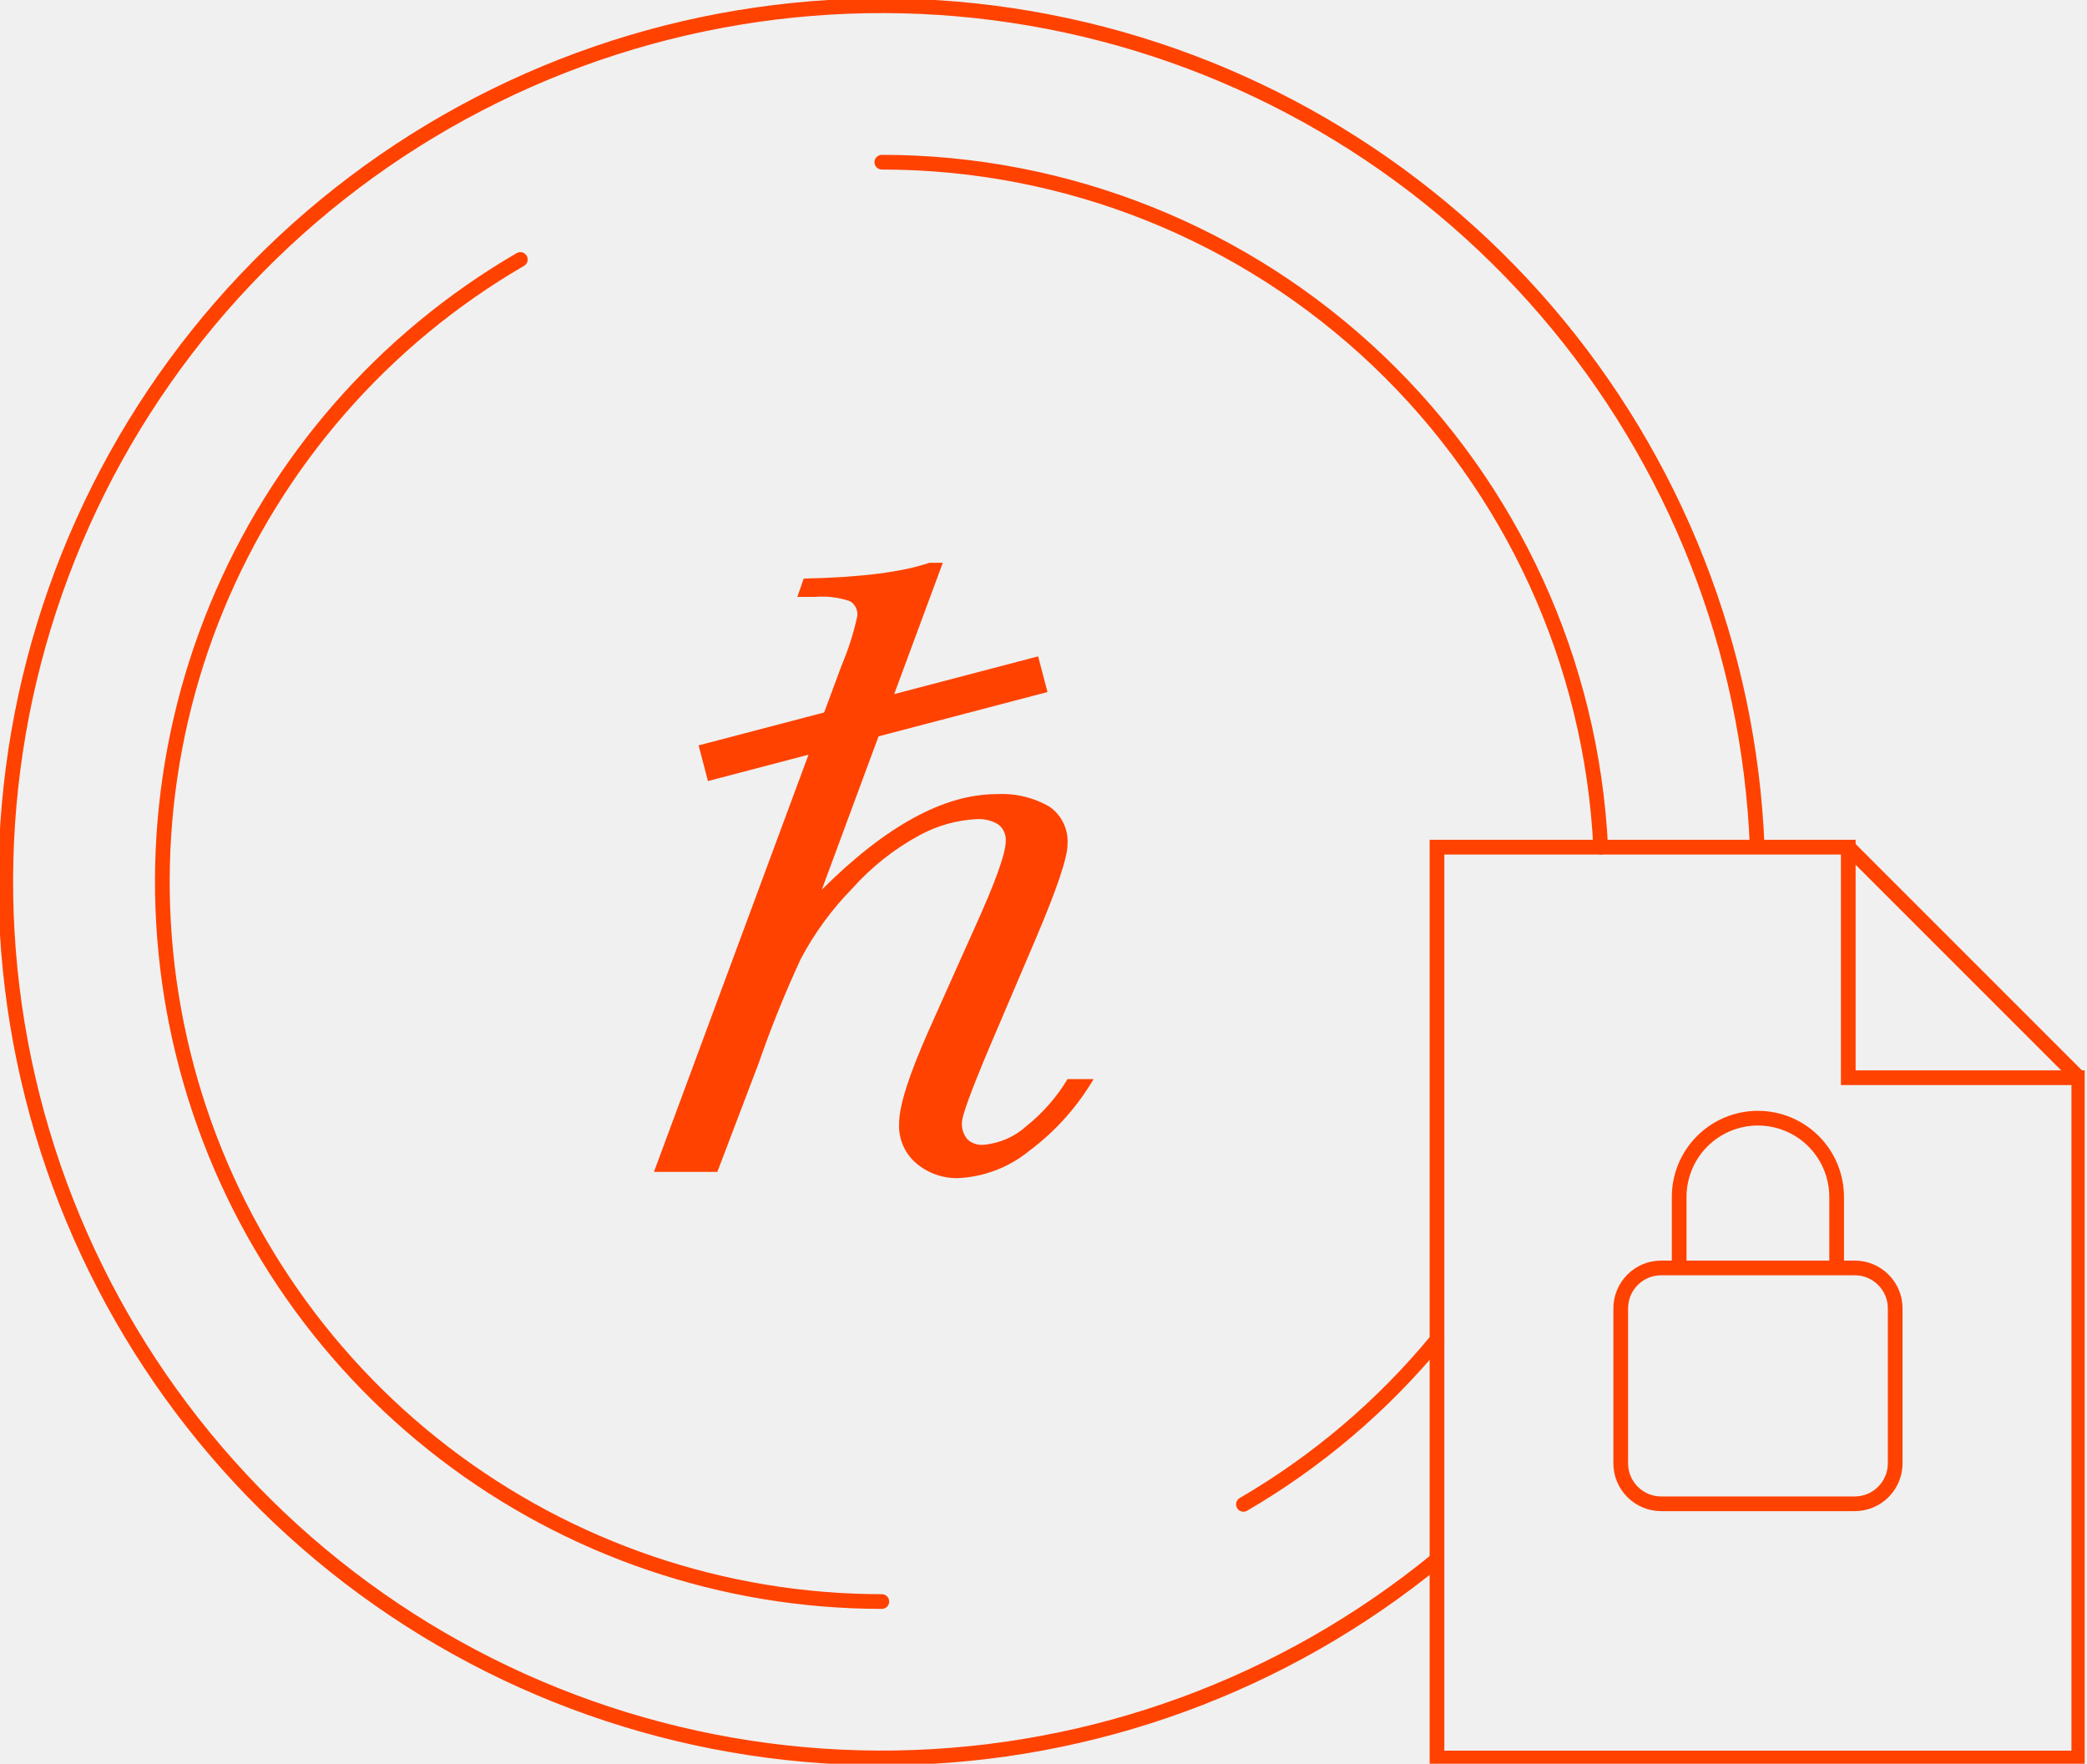
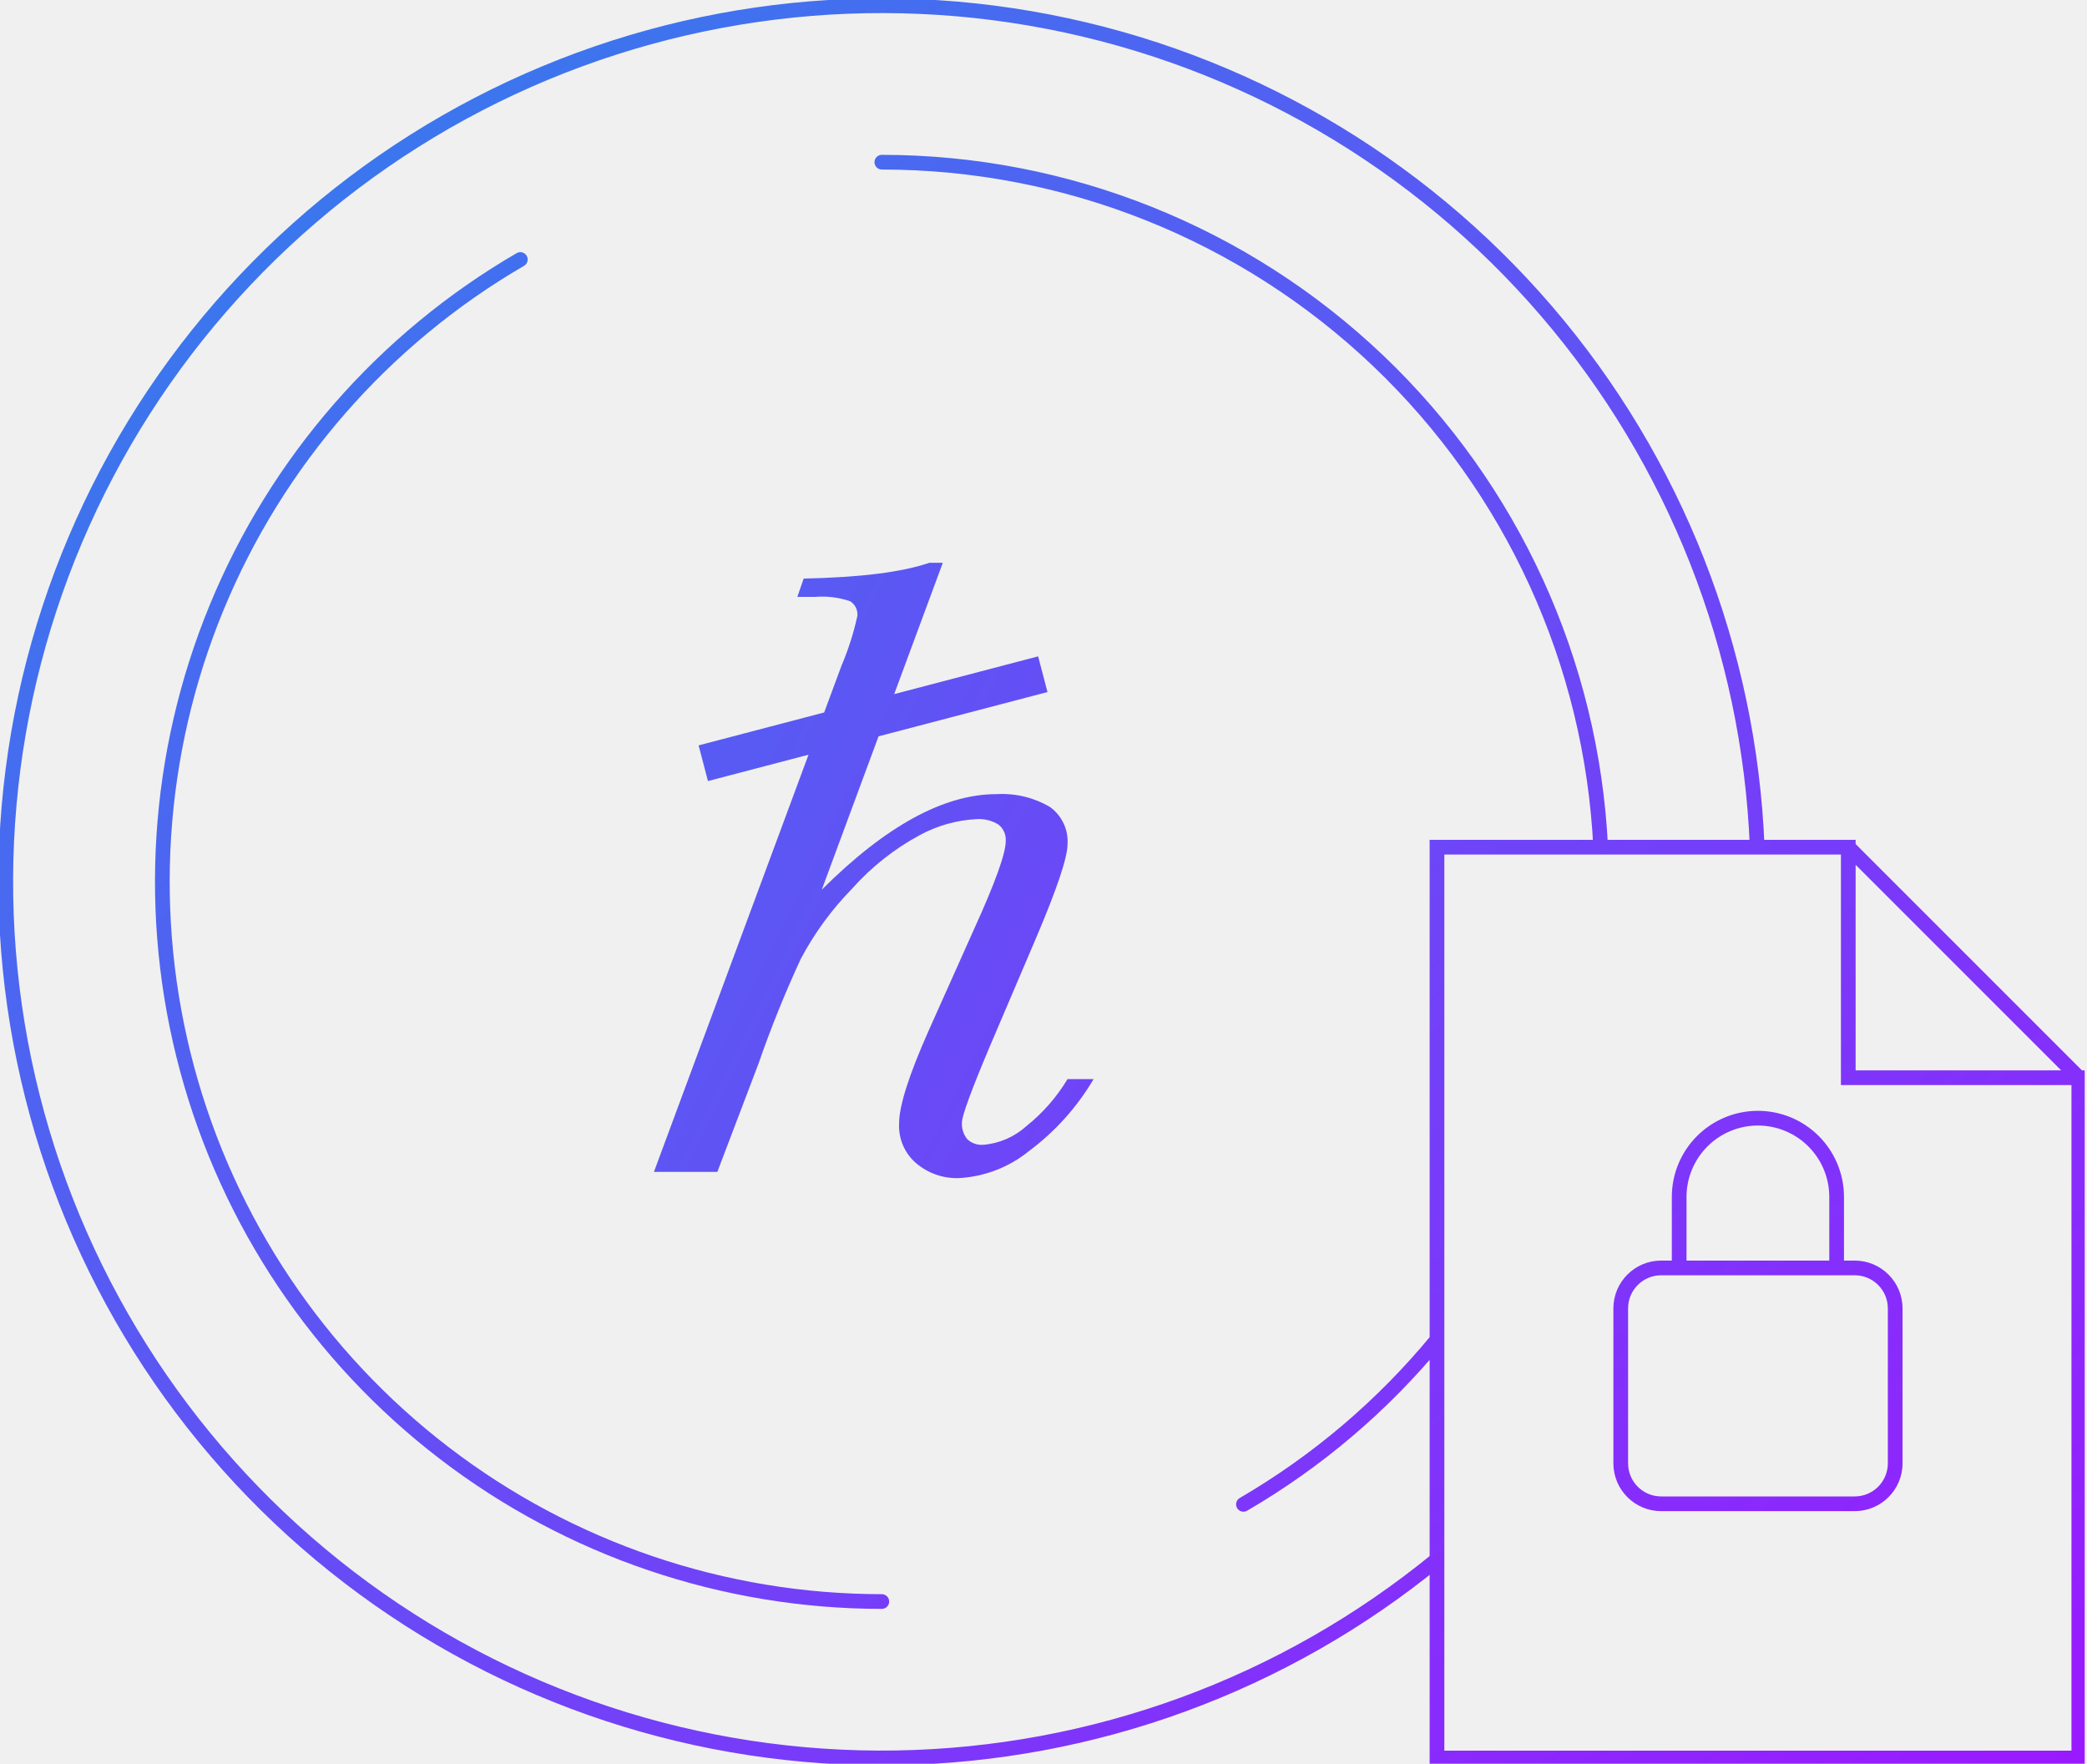
<svg xmlns="http://www.w3.org/2000/svg" width="142" height="120" viewBox="0 0 142 120" fill="none">
-   <g clip-path="url(#clip0_200_89)">
-     <path d="M60 11.035C72.577 11.037 84.672 15.877 93.778 24.553C102.883 33.23 108.301 45.077 108.91 57.639" stroke="#FF4200" stroke-linecap="round" stroke-linejoin="round" />
-     <path d="M97.772 91.161C94.08 95.641 89.621 99.431 84.604 102.353" stroke="#FF4200" stroke-linecap="round" stroke-linejoin="round" />
-     <path d="M97.772 106.11C87.379 114.624 74.413 119.377 60.979 119.598C47.544 119.818 34.429 115.494 23.762 107.325C13.094 99.157 5.498 87.624 2.207 74.597C-1.084 61.57 0.123 47.814 5.632 35.559C11.141 23.304 20.628 13.27 32.556 7.084C44.483 0.898 58.15 -1.077 71.341 1.479C84.532 4.035 96.472 10.973 105.224 21.167C113.977 31.361 119.029 44.214 119.561 57.639" stroke="#FF4200" stroke-linejoin="round" />
-     <path d="M35.404 17.655C26.096 23.066 18.831 31.394 14.733 41.35C10.634 51.305 9.931 62.334 12.731 72.73C15.532 83.126 21.68 92.309 30.224 98.859C38.769 105.409 49.234 108.961 60 108.965" stroke="#FF4200" stroke-linecap="round" stroke-linejoin="round" />
-     <path d="M48.808 79.733H44.494L57.255 45.294C57.721 44.199 58.084 43.062 58.337 41.898C58.354 41.705 58.317 41.511 58.232 41.336C58.146 41.162 58.014 41.015 57.851 40.91C57.078 40.644 56.258 40.542 55.443 40.612H54.251L54.682 39.365C58.526 39.286 61.378 38.928 63.239 38.29H64.149L55.914 60.533C60.269 56.194 64.235 54.026 67.812 54.031C69.079 53.958 70.34 54.261 71.435 54.902C71.835 55.188 72.156 55.572 72.365 56.017C72.576 56.461 72.668 56.952 72.635 57.443C72.635 58.337 71.922 60.463 70.494 63.82L67.302 71.302C66.068 74.23 65.451 75.919 65.451 76.369C65.423 76.78 65.552 77.186 65.812 77.506C65.956 77.643 66.128 77.748 66.316 77.814C66.504 77.88 66.704 77.906 66.902 77.89C67.996 77.8 69.031 77.351 69.843 76.612C70.956 75.722 71.902 74.641 72.635 73.42H74.408C73.286 75.324 71.796 76.985 70.024 78.306C68.655 79.422 66.964 80.071 65.2 80.157C64.154 80.181 63.136 79.821 62.337 79.145C61.947 78.811 61.64 78.392 61.438 77.92C61.237 77.448 61.147 76.936 61.176 76.424C61.176 75.231 61.854 73.114 63.208 70.071L66.29 63.184C67.718 60.047 68.431 58.06 68.431 57.224C68.446 57.011 68.409 56.797 68.323 56.602C68.237 56.407 68.104 56.235 67.937 56.102C67.487 55.824 66.96 55.695 66.431 55.733C65.086 55.803 63.773 56.173 62.588 56.816C60.853 57.751 59.295 58.983 57.984 60.455C56.595 61.873 55.416 63.485 54.486 65.239C53.408 67.566 52.448 69.946 51.608 72.369L48.808 79.733Z" fill="#FF4200" />
-     <path d="M70.635 44.657L47.533 50.714L48.17 53.141L71.272 47.085L70.635 44.657Z" fill="#FF4200" />
-     <path d="M97.773 57.639V119.608H141.443V73.326H125.757V57.639H97.773Z" stroke="#FF4200" stroke-miterlimit="10" />
-     <path d="M125.765 57.639L141.451 73.326" stroke="#FF4200" stroke-miterlimit="10" />
-     <path d="M126.196 86.267H113.027C111.507 86.267 110.275 87.499 110.275 89.02V99.561C110.275 101.081 111.507 102.314 113.027 102.314H126.196C127.717 102.314 128.949 101.081 128.949 99.561V89.02C128.949 87.499 127.717 86.267 126.196 86.267Z" stroke="#FF4200" stroke-miterlimit="10" />
-     <path d="M114.251 86.275V81.435C114.251 80.015 114.815 78.652 115.82 77.647C116.825 76.643 118.187 76.078 119.608 76.078C121.029 76.078 122.391 76.643 123.396 77.647C124.4 78.652 124.965 80.015 124.965 81.435V86.275" stroke="#FF4200" stroke-miterlimit="10" />
+   <g clip-path="url(#clip0_200_211)">
+     <path d="M60 10.535C59.724 10.535 59.5 10.759 59.5 11.035C59.5 11.311 59.724 11.535 60 11.535L60 10.535ZM108.41 57.663C108.424 57.939 108.658 58.152 108.934 58.139C109.21 58.125 109.423 57.891 109.409 57.615L108.41 57.663ZM98.158 91.479C98.334 91.266 98.304 90.951 98.091 90.775C97.877 90.599 97.562 90.63 97.387 90.843L98.158 91.479ZM84.352 101.921C84.114 102.06 84.033 102.366 84.172 102.605C84.311 102.843 84.617 102.924 84.856 102.785L84.352 101.921ZM35.655 18.087C35.894 17.948 35.975 17.642 35.836 17.404C35.697 17.165 35.391 17.084 35.153 17.223L35.655 18.087ZM60 109.465C60.276 109.465 60.5 109.241 60.5 108.965C60.5 108.689 60.276 108.465 60 108.465L60 109.465ZM97.773 57.639V57.139H97.273V57.639H97.773ZM97.773 119.608H97.273V120.108H97.773V119.608ZM141.443 119.608V120.108H141.943V119.608H141.443ZM141.443 73.326H141.943V72.826H141.443V73.326ZM125.757 73.326H125.257V73.826H125.757V73.326ZM125.757 57.639H126.257V57.139H125.757V57.639ZM124.965 81.435H124.465H124.965ZM60 11.535C72.449 11.537 84.42 16.328 93.433 24.915L94.123 24.191C84.924 15.427 72.706 10.537 60 10.535L60 11.535ZM93.433 24.915C102.445 33.503 107.808 45.229 108.41 57.663L109.409 57.615C108.795 44.924 103.321 32.956 94.123 24.191L93.433 24.915ZM97.387 90.843C93.732 95.278 89.318 99.028 84.352 101.921L84.856 102.785C89.924 99.833 94.428 96.005 98.158 91.479L97.387 90.843ZM97.456 105.723C87.149 114.166 74.292 118.879 60.97 119.098L60.987 120.098C74.534 119.875 87.608 115.082 98.089 106.497L97.456 105.723ZM60.97 119.098C47.649 119.317 34.644 115.028 24.066 106.928L23.458 107.722C34.215 115.959 47.44 120.32 60.987 120.098L60.97 119.098ZM24.066 106.928C13.487 98.829 5.955 87.392 2.692 74.475L1.723 74.72C5.041 87.856 12.7 99.486 23.458 107.722L24.066 106.928ZM2.692 74.475C-0.571 61.557 0.626 47.916 6.088 35.764L5.176 35.354C-0.379 47.712 -1.596 61.584 1.723 74.72L2.692 74.475ZM6.088 35.764C11.551 23.612 20.959 13.662 32.786 7.527L32.325 6.64C20.298 12.878 10.731 22.996 5.176 35.354L6.088 35.764ZM32.786 7.527C44.613 1.393 58.166 -0.565 71.246 1.97L71.436 0.988C58.135 -1.59 44.353 0.402 32.325 6.64L32.786 7.527ZM71.246 1.97C84.326 4.505 96.166 11.385 104.845 21.493L105.604 20.842C96.778 10.562 84.737 3.566 71.436 0.988L71.246 1.97ZM104.845 21.493C113.524 31.602 118.534 44.346 119.061 57.659L120.06 57.619C119.524 44.081 114.43 31.121 105.604 20.842L104.845 21.493ZM35.153 17.223C25.75 22.689 18.411 31.102 14.271 41.159L15.195 41.54C19.252 31.686 26.443 23.443 35.655 18.087L35.153 17.223ZM14.271 41.159C10.13 51.217 9.42 62.358 12.248 72.86L13.214 72.6C10.442 62.31 11.139 51.394 15.195 41.54L14.271 41.159ZM12.248 72.86C15.077 83.362 21.288 92.639 29.92 99.256L30.528 98.462C22.071 91.979 15.986 82.889 13.214 72.6L12.248 72.86ZM29.92 99.256C38.552 105.873 49.124 109.461 60 109.465L60 108.465C49.344 108.461 38.986 104.945 30.528 98.462L29.92 99.256ZM97.273 57.639V119.608H98.273V57.639H97.273ZM97.773 120.108H141.443V119.108H97.773V120.108ZM141.943 119.608V73.326H140.943V119.608H141.943ZM141.443 72.826H125.757V73.826H141.443V72.826ZM126.257 73.326V57.639H125.257V73.326H126.257ZM125.757 57.139H97.773V58.139H125.757V57.139ZM125.411 57.993L141.097 73.679L141.805 72.972L126.118 57.286L125.411 57.993ZM113.027 86.767H126.196V85.767H113.027V86.767ZM126.196 86.767C127.44 86.767 128.449 87.775 128.449 89.02H129.449C129.449 87.223 127.993 85.767 126.196 85.767V86.767ZM128.449 89.02V99.561H129.449V89.02H128.449ZM128.449 99.561C128.449 100.805 127.44 101.814 126.196 101.814V102.814C127.993 102.814 129.449 101.357 129.449 99.561H128.449ZM126.196 101.814H113.027V102.814H126.196V101.814ZM113.027 101.814C111.783 101.814 110.775 100.805 110.775 99.561H109.775C109.775 101.357 111.231 102.814 113.027 102.814V101.814ZM110.775 99.561V89.02H109.775V99.561H110.775ZM110.775 89.02C110.775 87.775 111.783 86.767 113.027 86.767V85.767C111.231 85.767 109.775 87.223 109.775 89.02H110.775ZM114.751 86.275V81.435H113.751V86.275H114.751ZM114.751 81.435C114.751 80.147 115.263 78.912 116.174 78.001L115.466 77.294C114.368 78.392 113.751 79.882 113.751 81.435H114.751ZM116.174 78.001C117.084 77.09 118.32 76.578 119.608 76.578V75.578C118.055 75.578 116.565 76.195 115.466 77.294L116.174 78.001ZM119.608 76.578C120.896 76.578 122.131 77.09 123.042 78.001L123.749 77.294C122.651 76.195 121.161 75.578 119.608 75.578V76.578ZM123.042 78.001C123.953 78.912 124.465 80.147 124.465 81.435H125.465C125.465 79.882 124.848 78.392 123.749 77.294L123.042 78.001ZM124.465 81.435V86.275H125.465V81.435H124.465Z" fill="url(#paint0_linear_200_211)" />
+     <path fill-rule="evenodd" clip-rule="evenodd" d="M44.494 79.733H48.808L51.608 72.369C52.448 69.945 53.408 67.566 54.486 65.239C55.416 63.485 56.595 61.873 57.984 60.455C59.295 58.983 60.853 57.751 62.588 56.816C63.773 56.173 65.086 55.803 66.431 55.733C66.96 55.695 67.487 55.824 67.937 56.102C68.104 56.235 68.237 56.406 68.323 56.602C68.409 56.797 68.446 57.011 68.431 57.224C68.431 58.06 67.718 60.047 66.29 63.184L63.208 70.071C61.854 73.114 61.176 75.231 61.176 76.424C61.147 76.936 61.237 77.448 61.438 77.92C61.64 78.392 61.947 78.811 62.337 79.145C63.136 79.821 64.154 80.181 65.2 80.157C66.964 80.071 68.655 79.422 70.024 78.306C71.796 76.985 73.286 75.324 74.408 73.42H72.635C71.902 74.641 70.956 75.722 69.843 76.612C69.031 77.35 67.996 77.8 66.902 77.89C66.704 77.906 66.504 77.88 66.316 77.814C66.128 77.748 65.956 77.643 65.812 77.506C65.552 77.186 65.423 76.78 65.451 76.369C65.451 75.919 66.068 74.23 67.302 71.302L70.494 63.82C71.922 60.463 72.635 58.337 72.635 57.443C72.668 56.952 72.576 56.461 72.365 56.017C72.156 55.572 71.835 55.188 71.435 54.902C70.34 54.261 69.079 53.958 67.812 54.031C64.235 54.026 60.269 56.193 55.914 60.533L59.777 50.098L71.271 47.085L70.635 44.657L60.841 47.225L64.149 38.29H63.239C61.378 38.928 58.526 39.286 54.682 39.365L54.251 40.612H55.443C56.258 40.542 57.078 40.644 57.851 40.91C58.014 41.015 58.146 41.162 58.232 41.336C58.317 41.51 58.354 41.705 58.337 41.898C58.084 43.061 57.721 44.198 57.255 45.294L56.077 48.474L47.533 50.714L48.17 53.141L55.012 51.348L44.494 79.733Z" fill="url(#paint1_linear_200_211)" />
  </g>
  <defs>
-     <clipPath id="clip0_200_89">
+     <linearGradient id="paint0_linear_200_211" x1="0.575" y1="0.543" x2="117.824" y2="139.272" gradientUnits="userSpaceOnUse">
+       <stop stop-color="#2D84EB" />
+       <stop offset="1" stop-color="#9A1AFF" />
+     </linearGradient>
+     <linearGradient id="paint1_linear_200_211" x1="4.266" y1="10" x2="139.122" y2="76.037" gradientUnits="userSpaceOnUse">
+       <stop stop-color="#2D84EB" />
+       <stop offset="1" stop-color="#9A1AFF" />
+     </linearGradient>
+     <clipPath id="clip0_200_211">
      <rect width="141.843" height="120" fill="white" />
    </clipPath>
  </defs>
</svg>
